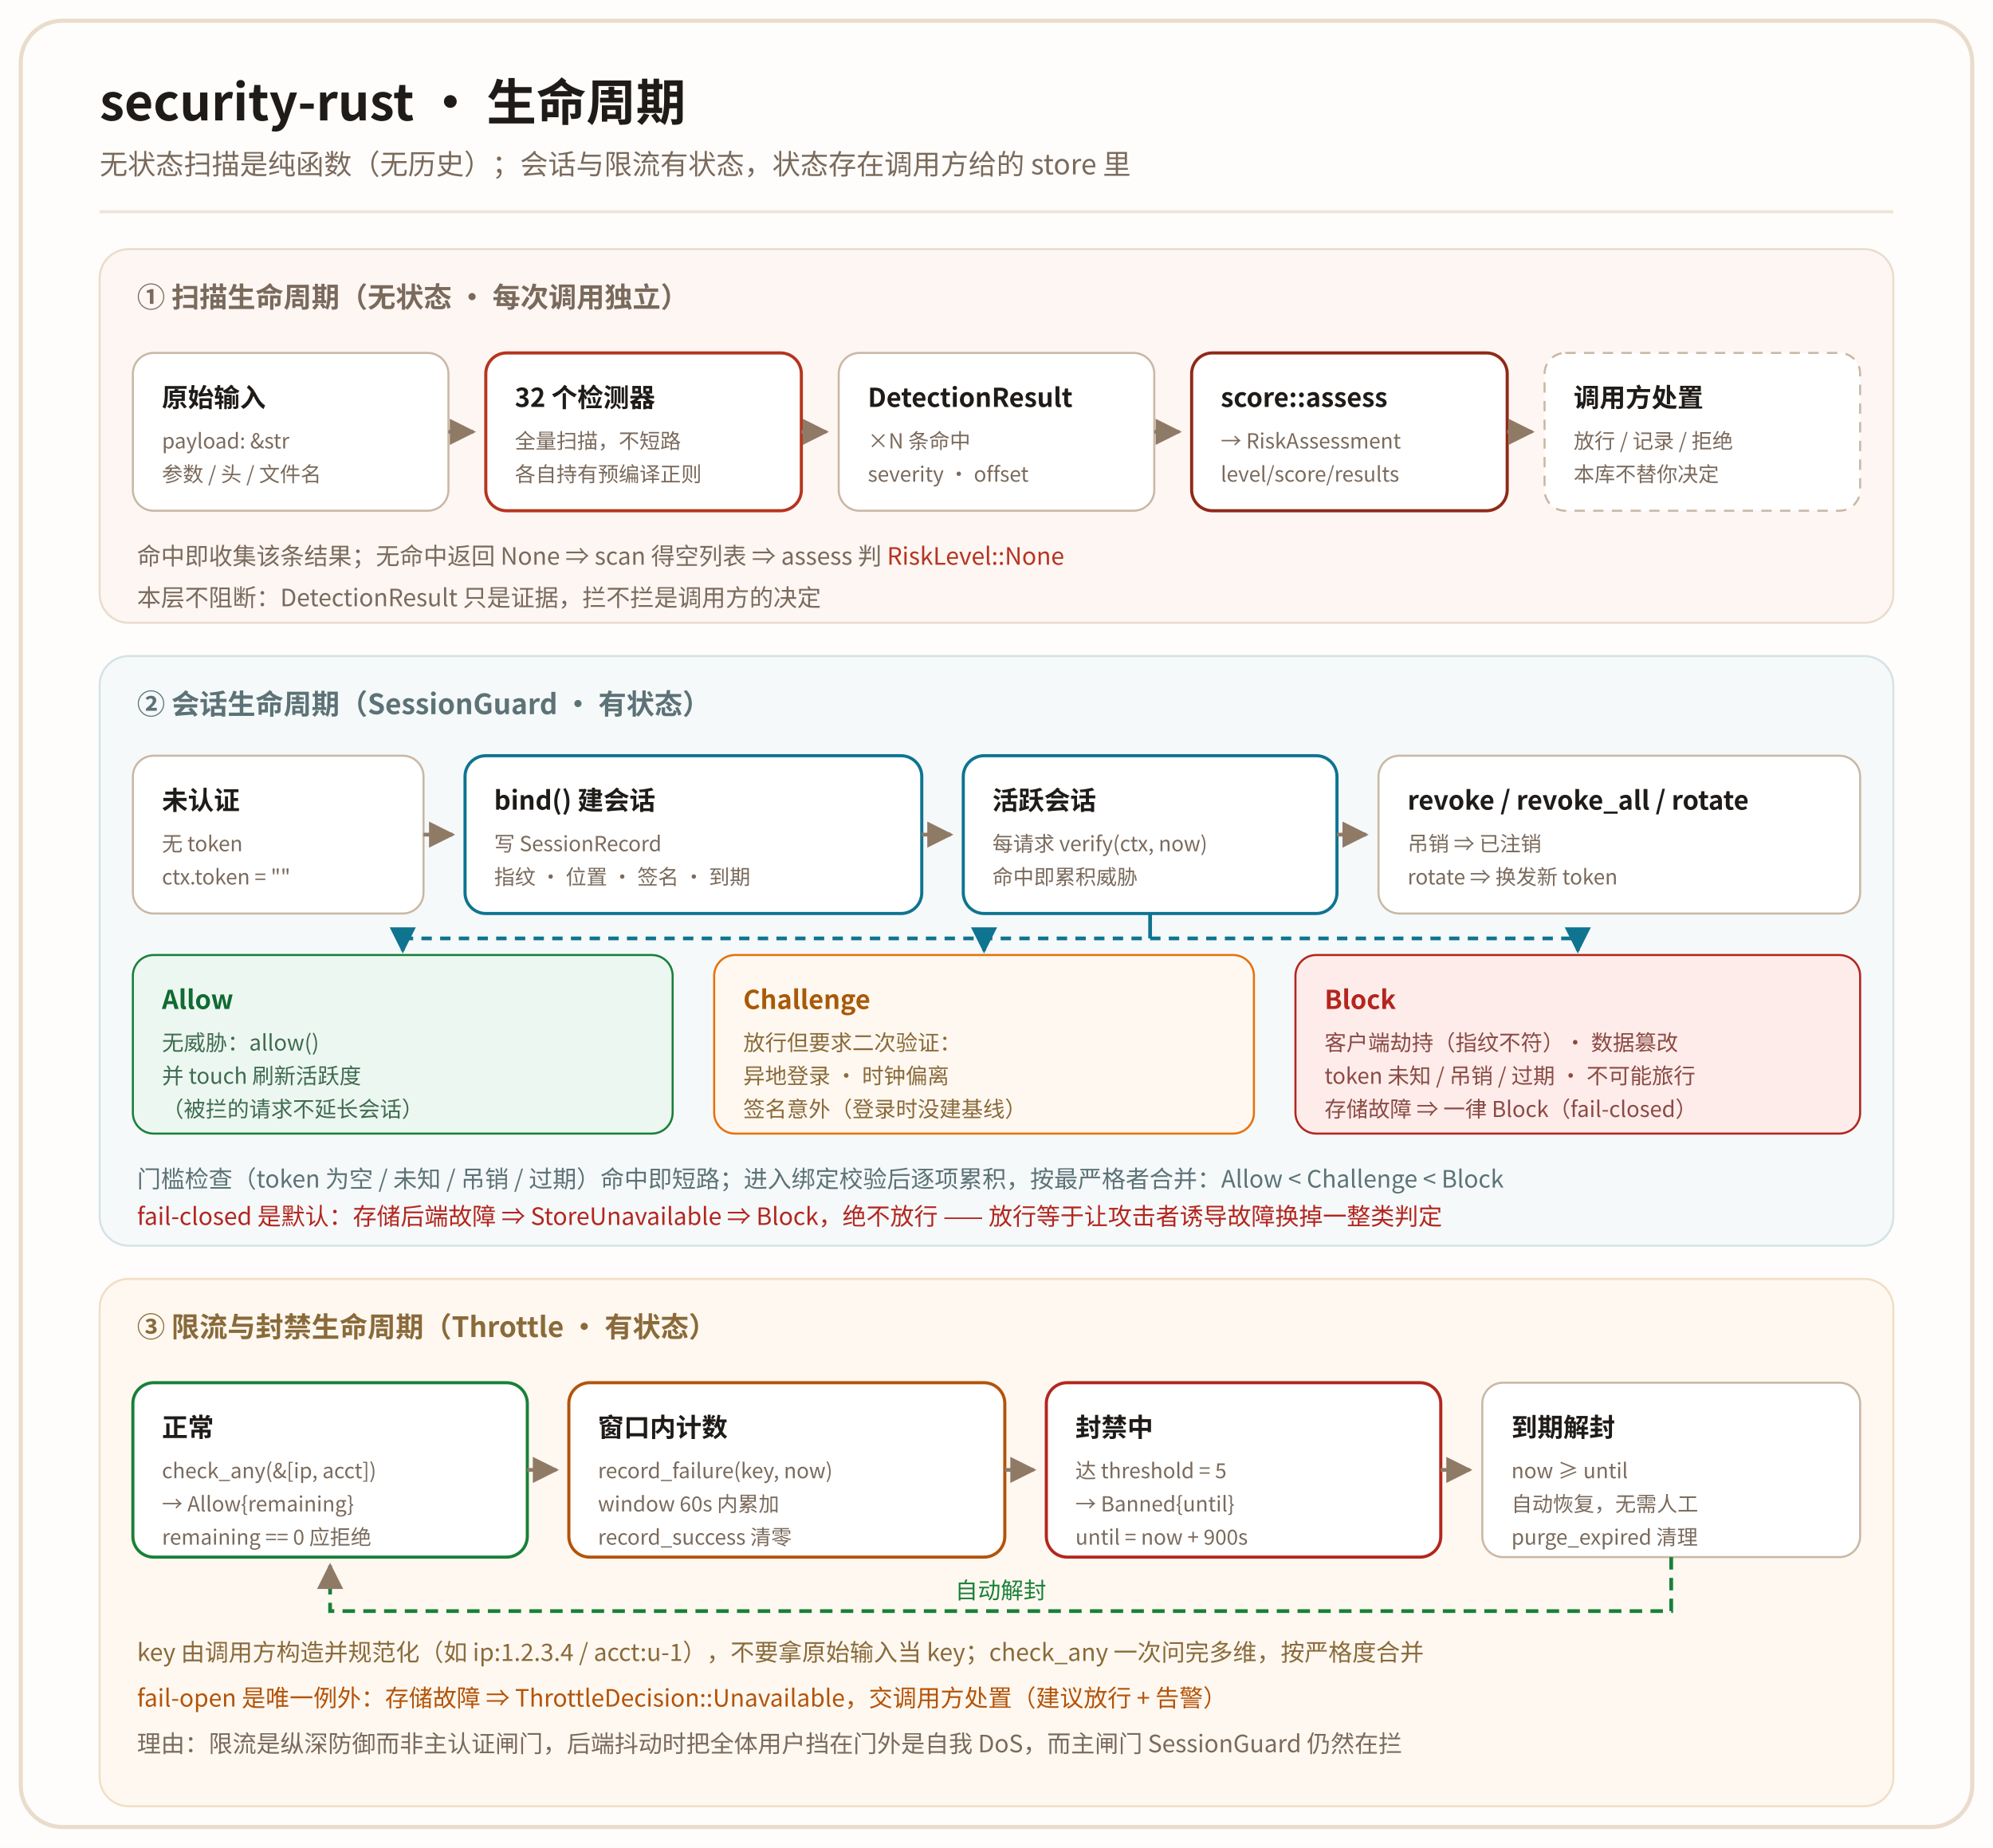
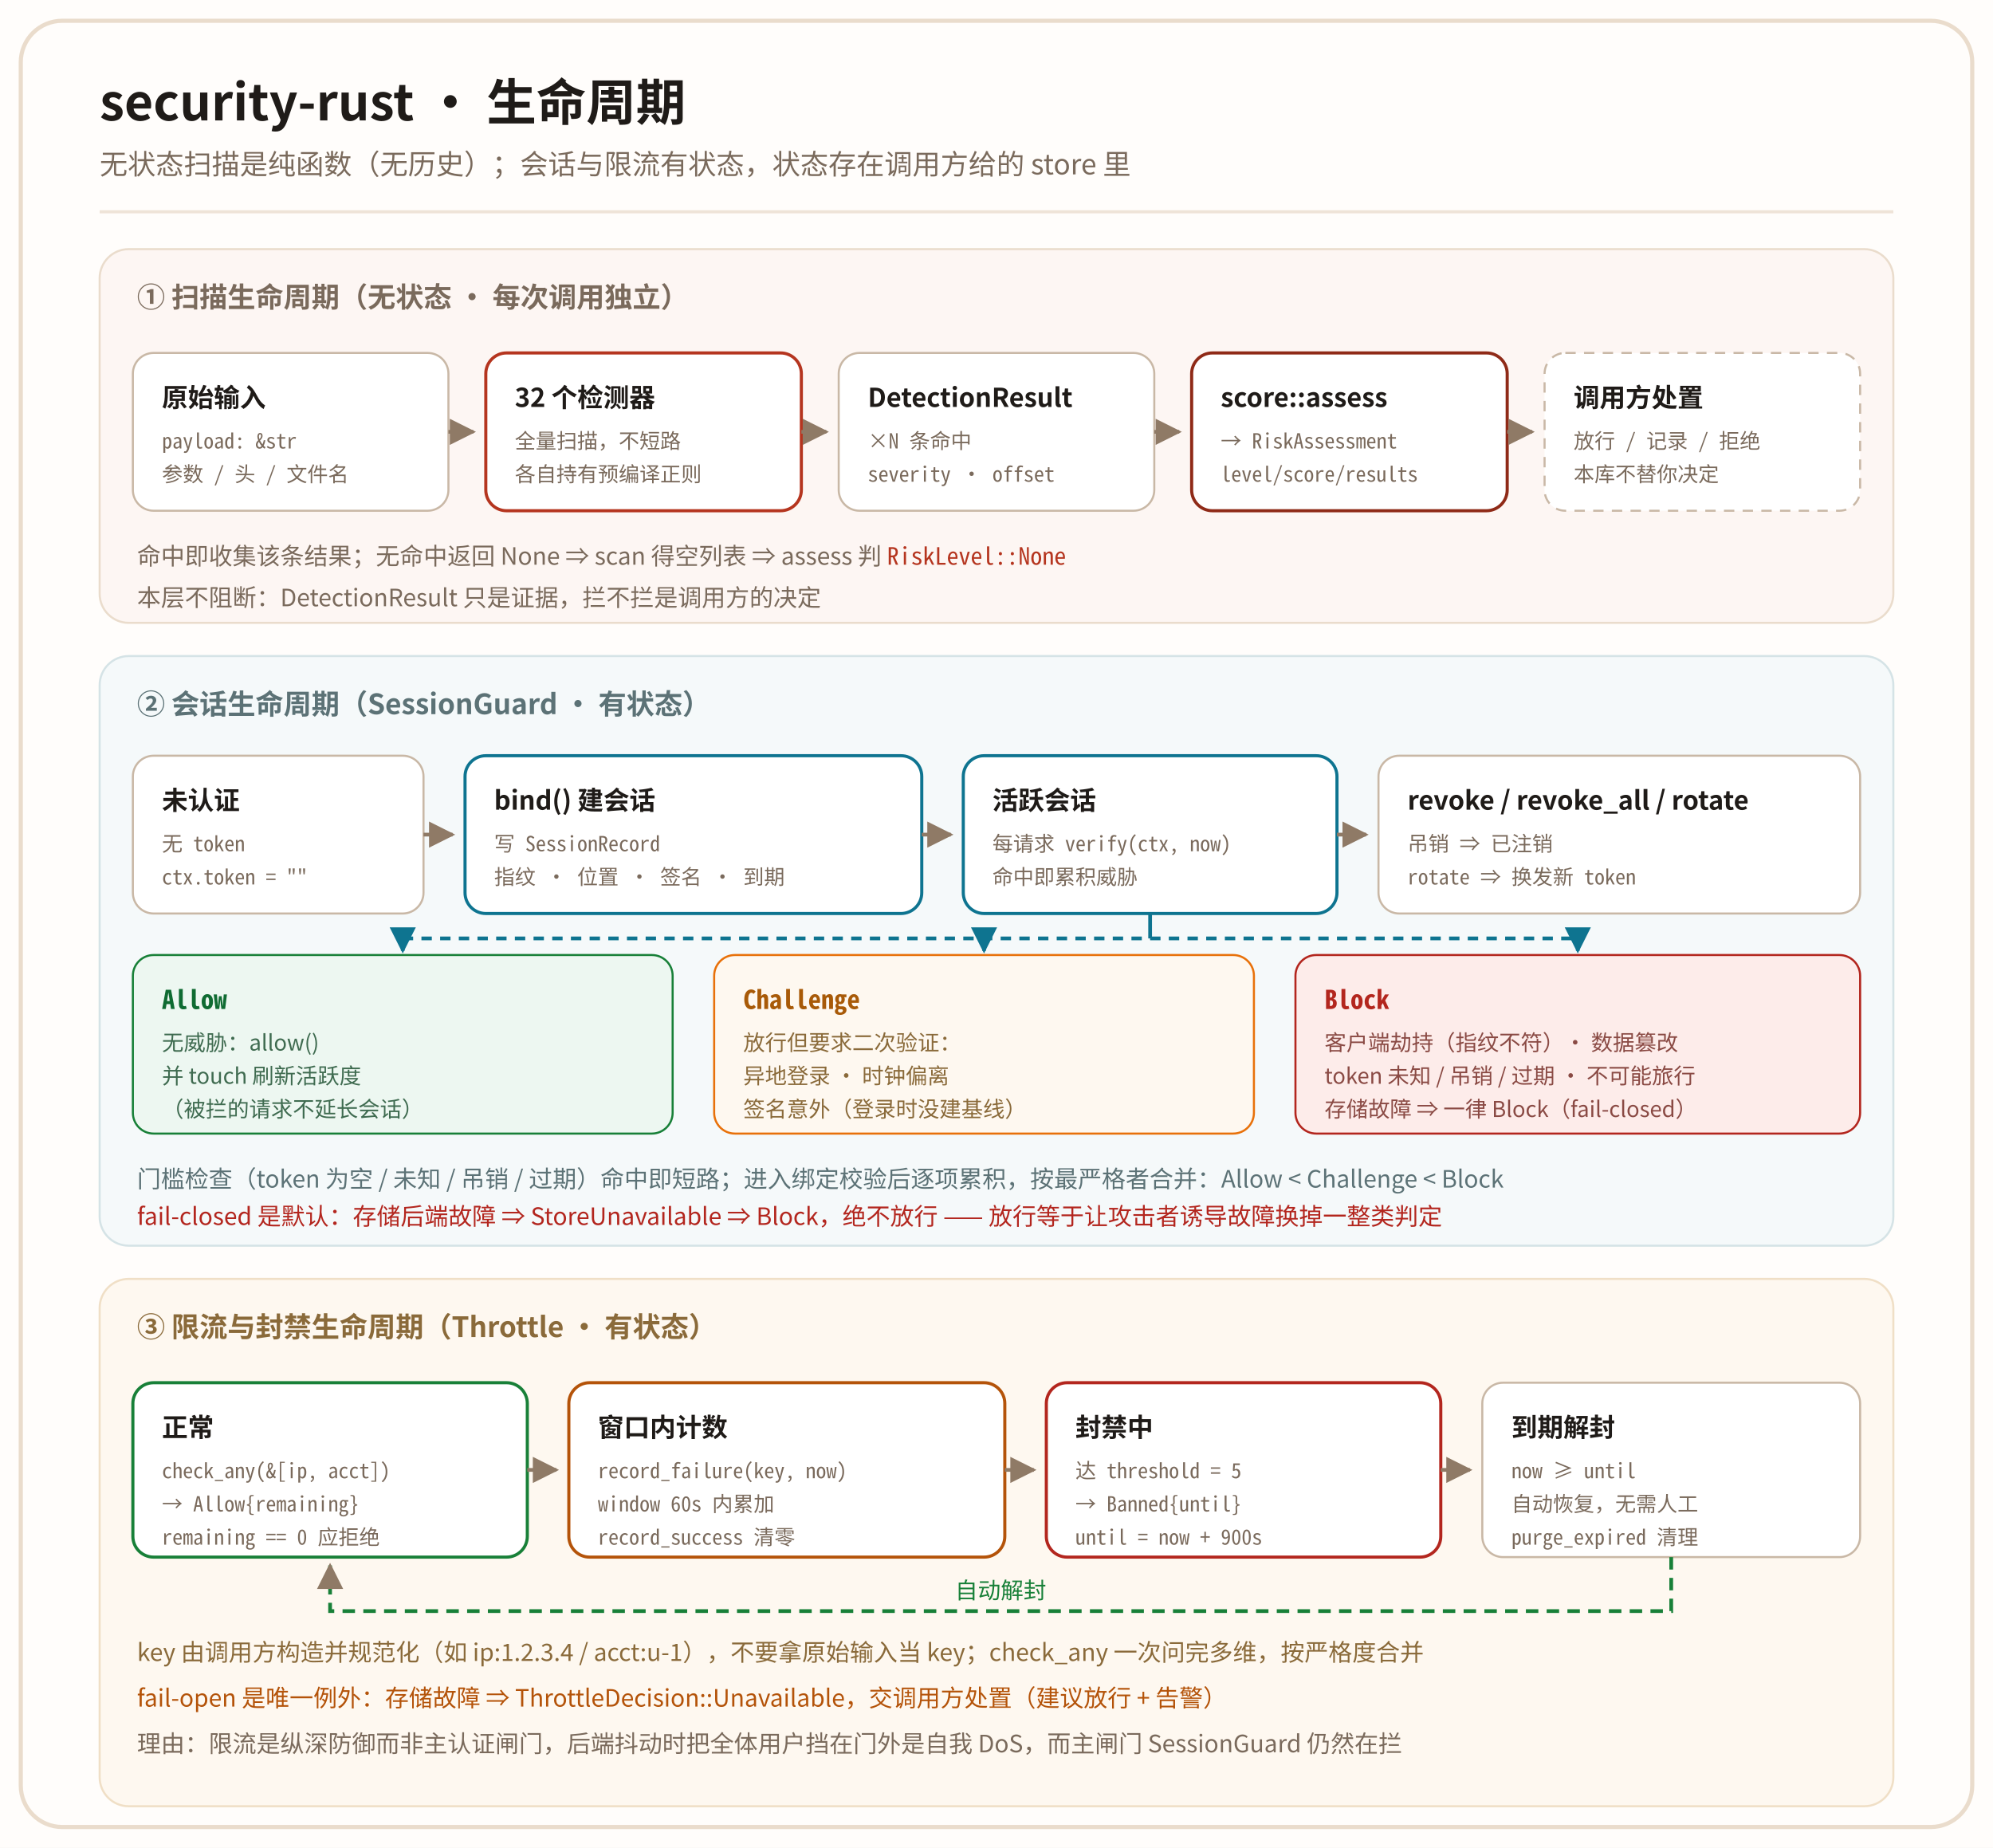
- <svg xmlns="http://www.w3.org/2000/svg" viewBox="0 0 960 890" width="960" height="890" role="img" aria-labelledby="lifeTitle lifeDesc" font-family="system-ui, -apple-system, 'Noto Sans CJK SC', 'Source Han Sans SC', 'PingFang SC', 'Microsoft YaHei', sans-serif">
+ <svg xmlns="http://www.w3.org/2000/svg" viewBox="0 0 960 890" width="960" height="890" role="img" aria-labelledby="lifeTitle lifeDesc" font-family="system-ui, 'Noto Sans CJK SC', 'Source Han Sans SC', sans-serif">
  <defs>
    <marker id="a1" viewBox="0 0 10 10" refX="9" refY="5" markerWidth="7" markerHeight="7" orient="auto-start-reverse">
      <path d="M0,0 L10,5 L0,10 z" fill="#8F7A66" />
    </marker>
    <marker id="a2" viewBox="0 0 10 10" refX="9" refY="5" markerWidth="7" markerHeight="7" orient="auto-start-reverse">
      <path d="M0,0 L10,5 L0,10 z" fill="#C9B8A6" />
    </marker>
    <marker id="a3" viewBox="0 0 10 10" refX="9" refY="5" markerWidth="7" markerHeight="7" orient="auto-start-reverse">
      <path d="M0,0 L10,5 L0,10 z" fill="#0E7490" />
    </marker>
  </defs>
  <rect x="0" y="0" width="960" height="890" fill="#FFFDFB" />
  <rect x="10" y="10" width="940" height="870" rx="20" fill="none" stroke="#EADCCC" stroke-width="2" />
  <text x="48" y="58" font-size="24" font-weight="700" fill="#1F1B18">security-rust · 生命周期</text>
  <text x="48" y="84" font-size="13.5" fill="#7A6A5C">无状态扫描是纯函数（无历史）；会话与限流有状态，状态存在调用方给的 store 里</text>
  <line x1="48" y1="102" x2="912" y2="102" stroke="#EFE4D8" stroke-width="1.5" />
  <rect x="48" y="120" width="864" height="180" rx="14" fill="#FDF6F3" stroke="#EADCCC" />
  <text x="66" y="148" font-size="13.5" font-weight="700" fill="#7A6A5C">① 扫描生命周期（无状态 · 每次调用独立）</text>
  <g font-size="12.5" font-weight="700" fill="#1F1B18">
    <rect x="64" y="170" width="152" height="76" rx="10" fill="#FFFFFF" stroke="#C9B8A6" />
    <text x="78" y="196">原始输入</text>
    <rect x="234" y="170" width="152" height="76" rx="10" fill="#FFFFFF" stroke="#B5351F" stroke-width="1.5" />
    <text x="248" y="196">32 个检测器</text>
    <rect x="404" y="170" width="152" height="76" rx="10" fill="#FFFFFF" stroke="#C9B8A6" />
    <text x="418" y="196">DetectionResult</text>
    <rect x="574" y="170" width="152" height="76" rx="10" fill="#FFFFFF" stroke="#8F2A17" stroke-width="1.5" />
    <text x="588" y="196">score::assess</text>
    <rect x="744" y="170" width="152" height="76" rx="10" fill="#FFFFFF" stroke="#C9B8A6" stroke-dasharray="5 4" />
    <text x="758" y="196">调用方处置</text>
  </g>
-   <g font-size="10" fill="#7A6A5C" font-family="ui-monospace, Menlo, Consolas, 'Noto Sans CJK SC', monospace">
+   <g font-size="10" fill="#7A6A5C" font-family="ui-monospace, 'Noto Sans Mono CJK SC', 'Source Han Mono SC', monospace">
    <text x="78" y="216">payload: &amp;str</text>
    <text x="78" y="232">参数 / 头 / 文件名</text>
    <text x="248" y="216">全量扫描，不短路</text>
    <text x="248" y="232">各自持有预编译正则</text>
    <text x="418" y="216">×N 条命中</text>
    <text x="418" y="232">severity · offset</text>
    <text x="588" y="216">→ RiskAssessment</text>
    <text x="588" y="232">level/score/results</text>
    <text x="758" y="216">放行 / 记录 / 拒绝</text>
    <text x="758" y="232">本库不替你决定</text>
  </g>
  <g stroke="#8F7A66" stroke-width="1.8" marker-end="url(#a1)">
    <path d="M216 208 L228 208" />
    <path d="M386 208 L398 208" />
    <path d="M556 208 L568 208" />
    <path d="M726 208 L738 208" />
  </g>
-   <text x="66" y="272" font-size="11.5" fill="#7A6A5C">命中即收集该条结果；无命中返回 None ⇒ scan 得空列表 ⇒ assess 判 <tspan fill="#B5351F" font-family="ui-monospace, Menlo, Consolas, 'Noto Sans CJK SC', monospace">RiskLevel::None</tspan>
+   <text x="66" y="272" font-size="11.5" fill="#7A6A5C">命中即收集该条结果；无命中返回 None ⇒ scan 得空列表 ⇒ assess 判 <tspan fill="#B5351F" font-family="ui-monospace, 'Noto Sans Mono CJK SC', 'Source Han Mono SC', monospace">RiskLevel::None</tspan>
  </text>
  <text x="66" y="292" font-size="11.5" fill="#7A6A5C">本层不阻断：DetectionResult 只是证据，拦不拦是调用方的决定</text>
  <rect x="48" y="316" width="864" height="284" rx="14" fill="#F5F9FA" stroke="#D5E3E6" />
  <text x="66" y="344" font-size="13.5" font-weight="700" fill="#5C7276">② 会话生命周期（SessionGuard · 有状态）</text>
  <g font-size="12.5" font-weight="700" fill="#1F1B18">
    <rect x="64" y="364" width="140" height="76" rx="10" fill="#FFFFFF" stroke="#C9B8A6" />
    <text x="78" y="390">未认证</text>
    <rect x="224" y="364" width="220" height="76" rx="10" fill="#FFFFFF" stroke="#0E7490" stroke-width="1.5" />
    <text x="238" y="390">bind() 建会话</text>
    <rect x="464" y="364" width="180" height="76" rx="10" fill="#FFFFFF" stroke="#0E7490" stroke-width="1.5" />
    <text x="478" y="390">活跃会话</text>
    <rect x="664" y="364" width="232" height="76" rx="10" fill="#FFFFFF" stroke="#C9B8A6" />
    <text x="678" y="390">revoke / revoke_all / rotate</text>
  </g>
-   <g font-size="10" fill="#7A6A5C" font-family="ui-monospace, Menlo, Consolas, 'Noto Sans CJK SC', monospace">
+   <g font-size="10" fill="#7A6A5C" font-family="ui-monospace, 'Noto Sans Mono CJK SC', 'Source Han Mono SC', monospace">
    <text x="78" y="410">无 token</text>
    <text x="78" y="426">ctx.token = ""</text>
    <text x="238" y="410">写 SessionRecord</text>
    <text x="238" y="426">指纹 · 位置 · 签名 · 到期</text>
    <text x="478" y="410">每请求 verify(ctx, now)</text>
    <text x="478" y="426">命中即累积威胁</text>
    <text x="678" y="410">吊销 ⇒ 已注销</text>
    <text x="678" y="426">rotate ⇒ 换发新 token</text>
  </g>
  <g stroke="#8F7A66" stroke-width="1.8" marker-end="url(#a1)">
    <path d="M204 402 L218 402" />
    <path d="M444 402 L458 402" />
    <path d="M644 402 L658 402" />
  </g>
  <path d="M554 440 L554 452" stroke="#0E7490" stroke-width="1.8" />
  <path d="M194 452 L760 452" stroke="#0E7490" stroke-width="1.8" stroke-dasharray="5 4" />
  <g stroke="#0E7490" stroke-width="1.8" marker-end="url(#a3)">
    <path d="M194 452 L194 458" />
    <path d="M474 452 L474 458" />
    <path d="M760 452 L760 458" />
  </g>
  <g>
    <rect x="64" y="460" width="260" height="86" rx="10" fill="#EDF7F1" stroke="#188038" />
-     <text x="78" y="486" font-size="12.5" font-weight="700" fill="#0F6B32" font-family="ui-monospace, Menlo, Consolas, 'Noto Sans CJK SC', monospace">Allow</text>
+     <text x="78" y="486" font-size="12.5" font-weight="700" fill="#0F6B32" font-family="ui-monospace, 'Noto Sans Mono CJK SC', 'Source Han Mono SC', monospace">Allow</text>
    <g font-size="10.5" fill="#3F6B50">
      <text x="78" y="506">无威胁：allow()</text>
      <text x="78" y="522">并 touch 刷新活跃度</text>
      <text x="78" y="538">（被拦的请求不延长会话）</text>
    </g>
  </g>
  <g>
    <rect x="344" y="460" width="260" height="86" rx="10" fill="#FEF8F0" stroke="#E8710A" />
-     <text x="358" y="486" font-size="12.5" font-weight="700" fill="#A85A08" font-family="ui-monospace, Menlo, Consolas, 'Noto Sans CJK SC', monospace">Challenge</text>
+     <text x="358" y="486" font-size="12.5" font-weight="700" fill="#A85A08" font-family="ui-monospace, 'Noto Sans Mono CJK SC', 'Source Han Mono SC', monospace">Challenge</text>
    <g font-size="10.5" fill="#8A6A3A">
      <text x="358" y="506">放行但要求二次验证：</text>
      <text x="358" y="522">异地登录 · 时钟偏离</text>
      <text x="358" y="538">签名意外（登录时没建基线）</text>
    </g>
  </g>
  <g>
    <rect x="624" y="460" width="272" height="86" rx="10" fill="#FDECEA" stroke="#B3261E" />
-     <text x="638" y="486" font-size="12.5" font-weight="700" fill="#B3261E" font-family="ui-monospace, Menlo, Consolas, 'Noto Sans CJK SC', monospace">Block</text>
+     <text x="638" y="486" font-size="12.5" font-weight="700" fill="#B3261E" font-family="ui-monospace, 'Noto Sans Mono CJK SC', 'Source Han Mono SC', monospace">Block</text>
    <g font-size="10.5" fill="#8A4A44">
      <text x="638" y="506">客户端劫持（指纹不符）· 数据篡改</text>
      <text x="638" y="522">token 未知 / 吊销 / 过期 · 不可能旅行</text>
      <text x="638" y="538">存储故障 ⇒ 一律 Block（fail-closed）</text>
    </g>
  </g>
  <text x="66" y="572" font-size="11.5" fill="#5C7276">门槛检查（token 为空 / 未知 / 吊销 / 过期）命中即短路；进入绑定校验后逐项累积，按最严格者合并：Allow &lt; Challenge &lt; Block</text>
  <text x="66" y="590" font-size="11.5" fill="#B3261E">fail-closed 是默认：存储后端故障 ⇒ StoreUnavailable ⇒ Block，绝不放行 —— 放行等于让攻击者诱导故障换掉一整类判定</text>
  <rect x="48" y="616" width="864" height="254" rx="14" fill="#FEF8F0" stroke="#F0DFC6" />
  <text x="66" y="644" font-size="13.5" font-weight="700" fill="#8A6A3A">③ 限流与封禁生命周期（Throttle · 有状态）</text>
  <g font-size="12.5" font-weight="700" fill="#1F1B18">
    <rect x="64" y="666" width="190" height="84" rx="10" fill="#FFFFFF" stroke="#188038" stroke-width="1.5" />
    <text x="78" y="692">正常</text>
    <rect x="274" y="666" width="210" height="84" rx="10" fill="#FFFFFF" stroke="#B45309" stroke-width="1.5" />
    <text x="288" y="692">窗口内计数</text>
    <rect x="504" y="666" width="190" height="84" rx="10" fill="#FFFFFF" stroke="#B3261E" stroke-width="1.5" />
    <text x="518" y="692">封禁中</text>
    <rect x="714" y="666" width="182" height="84" rx="10" fill="#FFFFFF" stroke="#C9B8A6" />
    <text x="728" y="692">到期解封</text>
  </g>
-   <g font-size="10" fill="#7A6A5C" font-family="ui-monospace, Menlo, Consolas, 'Noto Sans CJK SC', monospace">
+   <g font-size="10" fill="#7A6A5C" font-family="ui-monospace, 'Noto Sans Mono CJK SC', 'Source Han Mono SC', monospace">
    <text x="78" y="712">check_any(&amp;[ip, acct])</text>
    <text x="78" y="728">→ Allow{remaining}</text>
    <text x="78" y="744">remaining == 0 应拒绝</text>
    <text x="288" y="712">record_failure(key, now)</text>
    <text x="288" y="728">window 60s 内累加</text>
    <text x="288" y="744">record_success 清零</text>
    <text x="518" y="712">达 threshold = 5</text>
    <text x="518" y="728">→ Banned{until}</text>
    <text x="518" y="744">until = now + 900s</text>
    <text x="728" y="712">now ≥ until</text>
    <text x="728" y="728">自动恢复，无需人工</text>
    <text x="728" y="744">purge_expired 清理</text>
  </g>
  <g stroke="#8F7A66" stroke-width="1.8" marker-end="url(#a1)">
    <path d="M254 708 L268 708" />
    <path d="M484 708 L498 708" />
    <path d="M694 708 L708 708" />
  </g>
  <path d="M805 750 L805 776 L159 776 L159 754" fill="none" stroke="#188038" stroke-width="1.8" stroke-dasharray="6 4" marker-end="url(#a1)" />
  <text x="482" y="770" font-size="11" fill="#188038" text-anchor="middle">自动解封</text>
  <text x="66" y="800" font-size="11.5" fill="#8A6A3A">key 由调用方构造并规范化（如 ip:1.2.3.4 / acct:u-1），不要拿原始输入当 key；check_any 一次问完多维，按严格度合并</text>
  <text x="66" y="822" font-size="11.5" fill="#B45309">fail-open 是唯一例外：存储故障 ⇒ ThrottleDecision::Unavailable，交调用方处置（建议放行 + 告警）</text>
  <text x="66" y="844" font-size="11.5" fill="#7A6A5C">理由：限流是纵深防御而非主认证闸门，后端抖动时把全体用户挡在门外是自我 DoS，而主闸门 SessionGuard 仍然在拦</text>
</svg>
